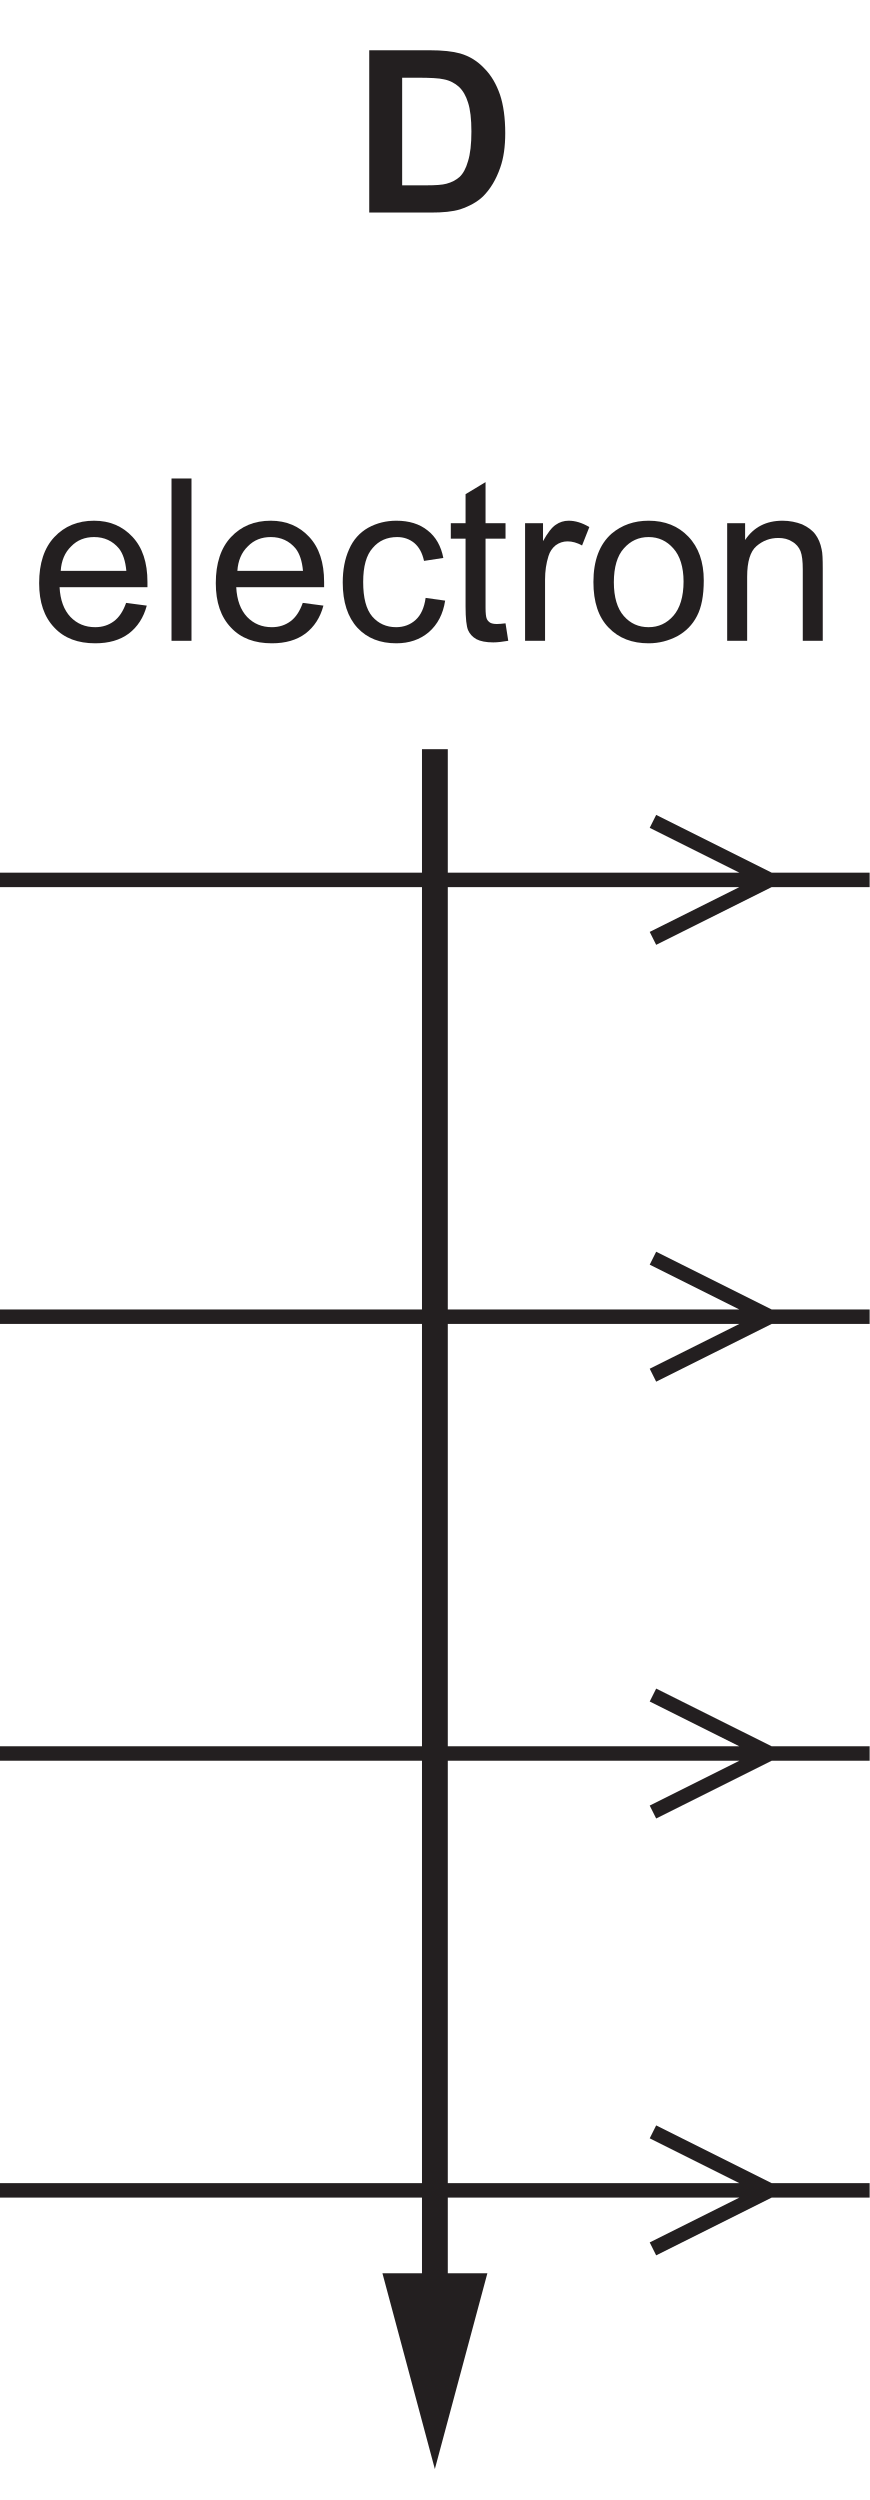
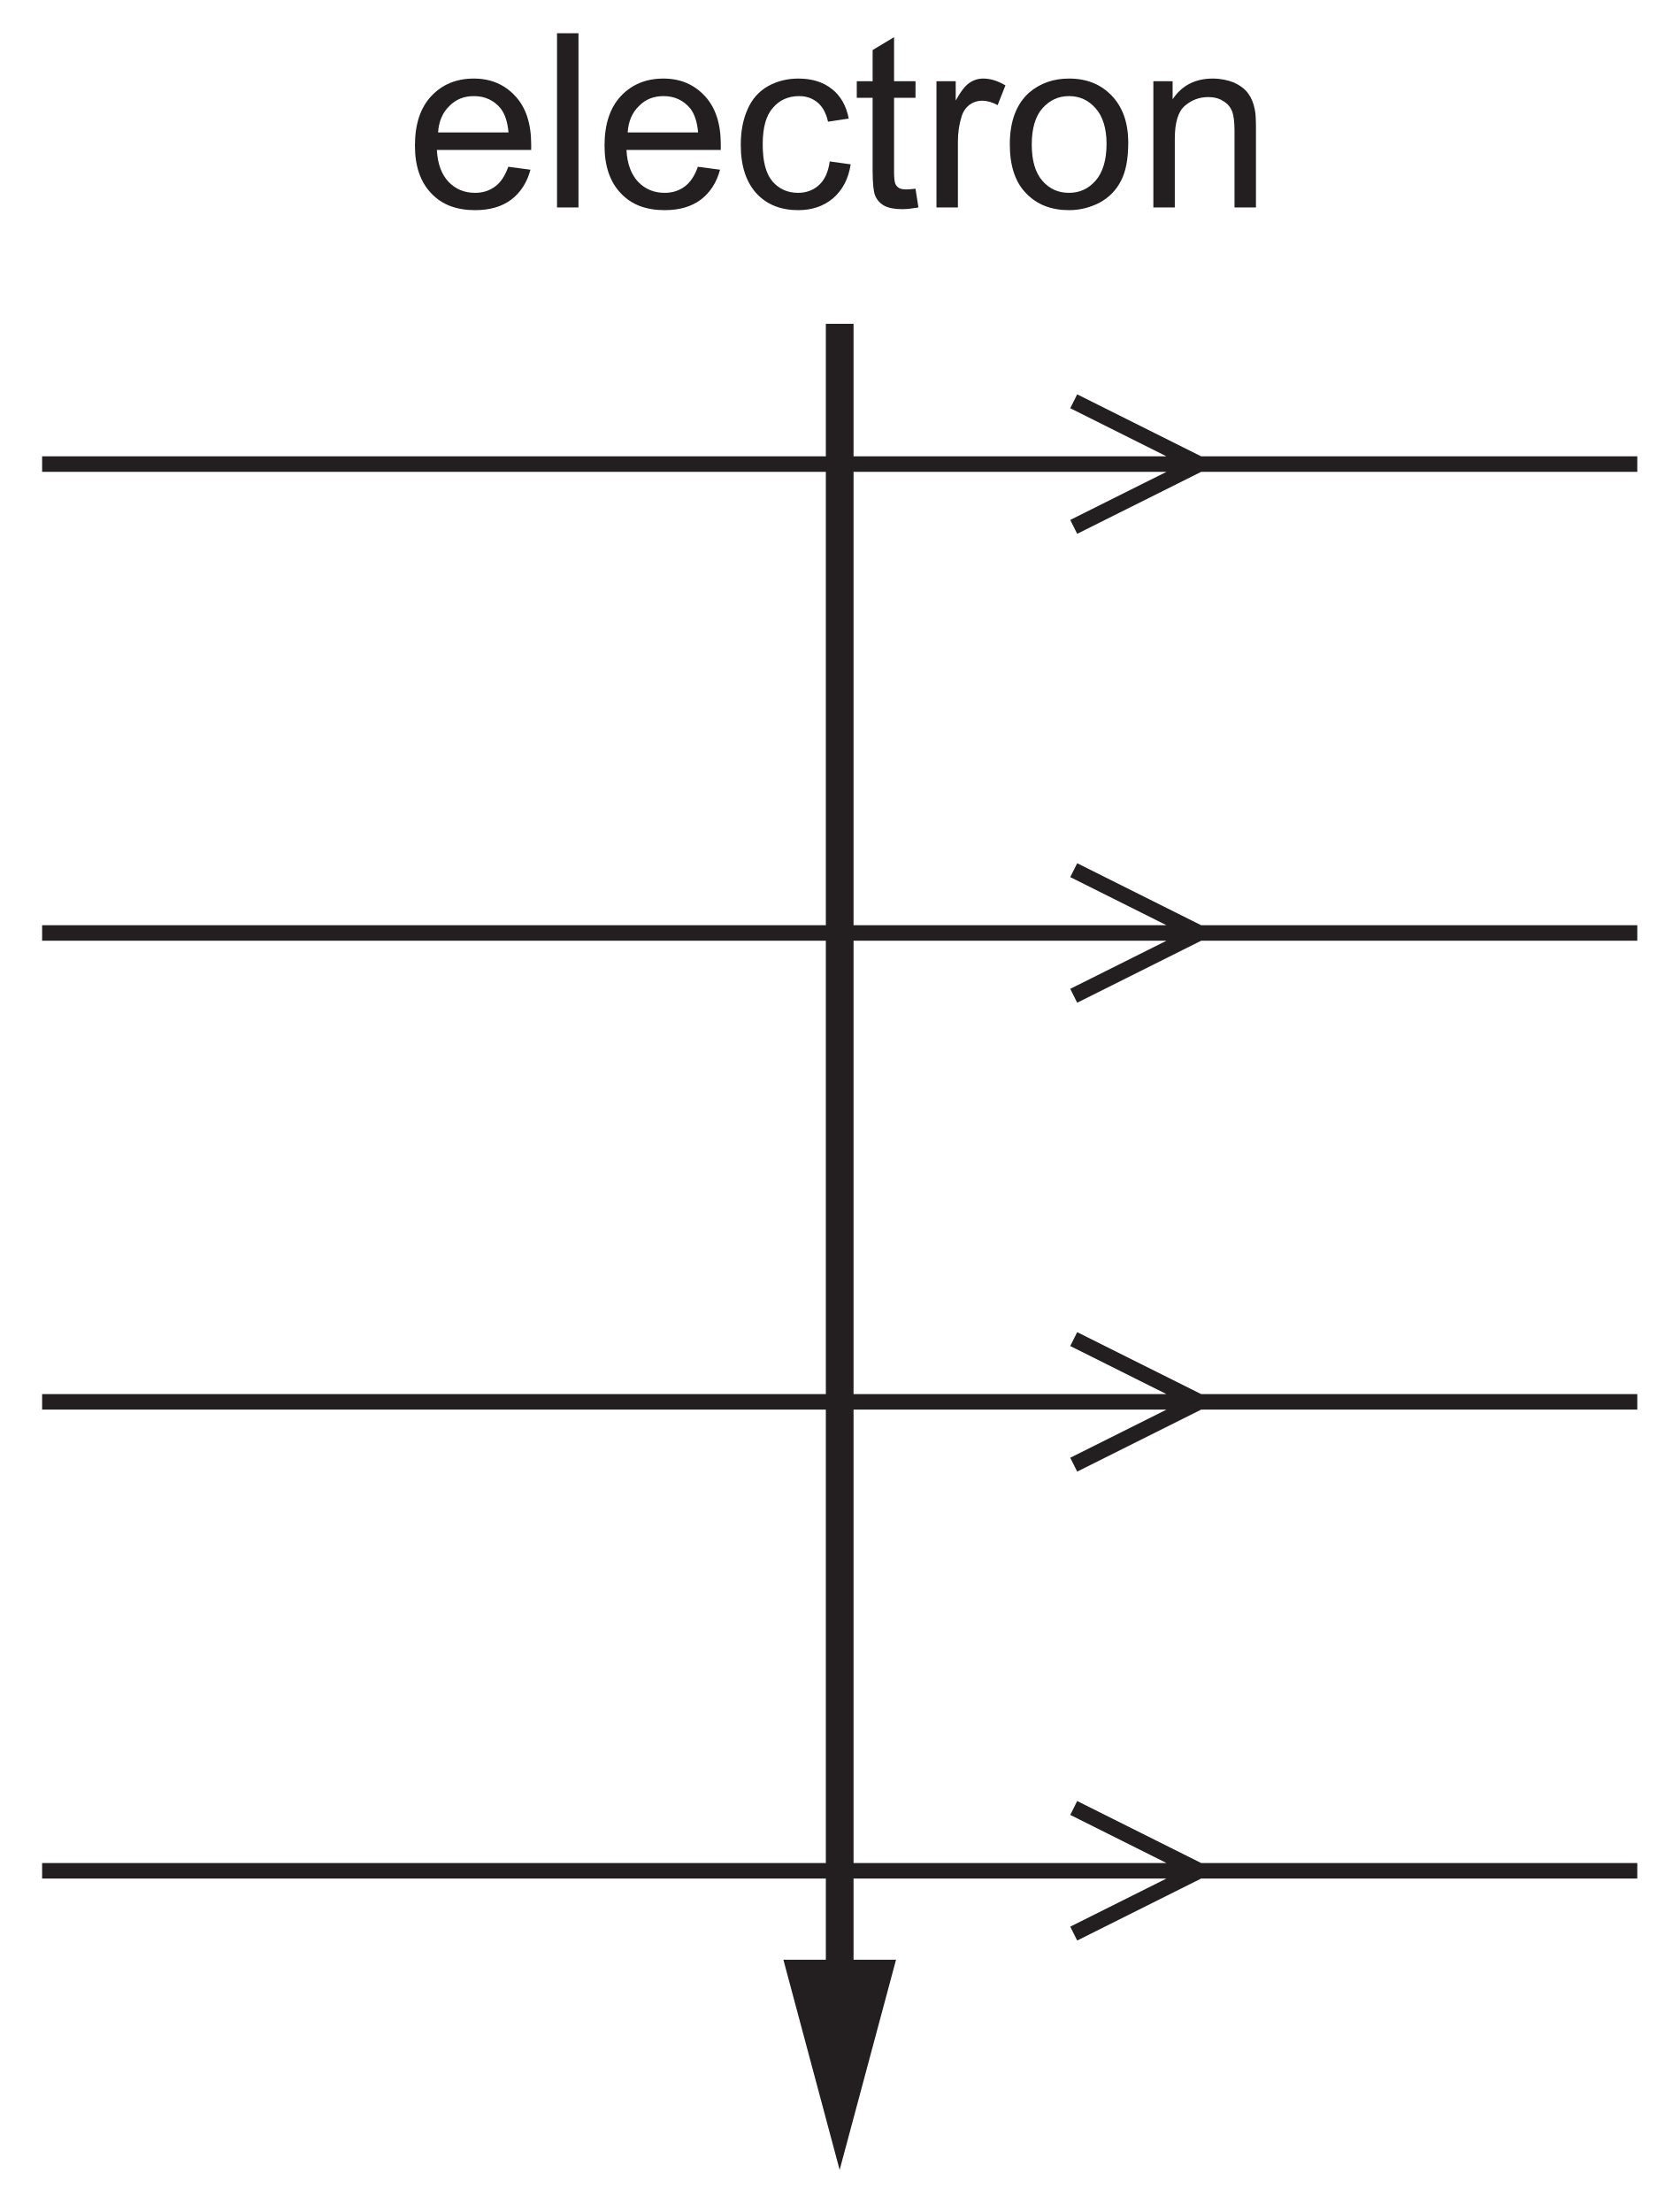
- <svg xmlns="http://www.w3.org/2000/svg" xmlns:xlink="http://www.w3.org/1999/xlink" data-id="0625_2020FM_22_q37_optD" data-width-mm="14.86" data-height-mm="42.72" data-measure="false" data-source="0625/22 FM 2020 p19" version="1.1" width="42.118" height="121.082" viewBox="0 0 42.118 121.082">
+ <svg xmlns="http://www.w3.org/2000/svg" xmlns:xlink="http://www.w3.org/1999/xlink" data-id="0625_2020FM_22_q37_optD" data-width-mm="26.74" data-height-mm="35.21" data-measure="false" data-source="0625/22 FM 2020 p19" version="1.1" width="75.784" height="99.807" viewBox="0 0 75.784 99.807">
  <defs>
    <clipPath id="clip_1">
-       <path transform="matrix(1,0,0,-1,-342.809,584.782)" d="M342.809 463.7H384.928V584.782H342.809Z" />
+       <path transform="matrix(1,0,0,-1,-325.979,563.107)" d="M325.98 463.300H401.764V563.107H325.98Z" />
    </clipPath>
    <clipPath id="clip_2">
-       <path transform="matrix(1,0,0,-1,-342.809,584.782)" d="M0 0H595V842H0Z" />
+       <path transform="matrix(1,0,0,-1,-325.979,563.107)" d="M0 0H595V842H0Z" />
    </clipPath>
    <clipPath id="clip_3">
-       <path transform="matrix(1,0,0,-1,-342.809,584.782)" d="M152.16 465.2H442.992V728.687H152.16Z" />
+       <path transform="matrix(1,0,0,-1,-325.979,563.107)" d="M152.16 465.2H442.992V728.687H152.16Z" />
    </clipPath>
    <clipPath id="clip_4">
-       <path transform="matrix(1,0,0,-1,-342.809,584.782)" d="M152.16 465.2H442.992V728.687H152.16Z" />
+       <path transform="matrix(1,0,0,-1,-325.979,563.107)" d="M152.16 465.2H442.992V728.687H152.16Z" />
    </clipPath>
-     <path id="font_5_5" d="M.072 0H.343C.397 0 .439 .004 .472 .014 .514 .028 .548 .047 .573 .071 .606 .104 .631 .146 .649 .198 .664 .240 .671 .291 .671 .350 .671 .417 .663 .474 .648 .519 .632 .565 .610 .604 .579 .635 .549 .667 .514 .689 .472 .701 .440 .710 .395 .715 .336 .715H.072V0M.282 .594C.340 .594 .380 .592 .400 .587 .427 .582 .449 .570 .467 .554 .485 .537 .498 .514 .507 .485 .517 .455 .522 .412 .522 .357 .522 .301 .517 .258 .507 .226 .498 .194 .485 .171 .470 .157 .454 .143 .435 .133 .412 .127 .394 .122 .365 .120 .325 .120H.217V.594H.282Z" />
-     <path id="font_6_33" d="M.365 .086C.342 .069 .315 .060 .283 .060 .239 .060 .203 .075 .174 .105 .145 .136 .129 .179 .126 .236H.513C.513 .246 .513 .254 .513 .259 .513 .345 .491 .411 .447 .458 .403 .505 .347 .529 .278 .529 .206 .529 .148 .505 .103 .457 .058 .409 .036 .341 .036 .254 .036 .170 .058 .105 .103 .058 .147 .011 .207-.011 .283-.011 .343-.011 .392 .003 .431 .032 .469 .061 .496 .102 .510 .155L.419 .167C.406 .130 .388 .103 .365 .086M.177 .416C.204 .444 .238 .457 .278 .457 .323 .457 .360 .440 .388 .406 .405 .384 .416 .352 .420 .308H.131C.134 .353 .149 .389 .177 .416Z" />
-     <path id="font_6_39" d="M.151 0V.715H.063V0H.151Z" />
-     <path id="font_6_31" d="M.360 .092C.337 .071 .308 .060 .274 .060 .231 .060 .196 .076 .169 .107 .142 .139 .129 .189 .129 .259 .129 .328 .143 .378 .171 .409 .198 .441 .234 .457 .279 .457 .308 .457 .333 .448 .354 .431 .375 .413 .389 .388 .397 .352L.482 .365C.472 .417 .449 .458 .413 .486 .377 .515 .331 .529 .275 .529 .231 .529 .189 .519 .151 .498 .114 .477 .085 .445 .067 .403 .048 .361 .039 .312 .039 .257 .039 .170 .061 .104 .104 .057 .147 .011 .204-.011 .275-.011 .331-.011 .379 .005 .418 .038 .457 .072 .481 .118 .490 .177L.404 .189C.398 .145 .383 .113 .360 .092Z" />
-     <path id="font_6_47" d="M.218 .074C.205 .074 .195 .076 .188 .080 .181 .085 .176 .090 .173 .098 .170 .105 .168 .121 .168 .146V.450H.256V.518H.168V.699L.080 .646V.518H.015V.450H.080V.151C.080 .098 .084 .064 .091 .047 .098 .031 .110 .017 .128 .007 .145-.002 .170-.007 .202-.007 .222-.007 .243-.004 .268 .000L.256 .077C.240 .075 .227 .074 .218 .074Z" />
-     <path id="font_6_45" d="M.152 0V.270C.152 .307 .157 .341 .167 .373 .173 .393 .184 .409 .199 .421 .214 .432 .232 .438 .251 .438 .272 .438 .293 .432 .315 .420L.347 .501C.315 .520 .285 .529 .256 .529 .235 .529 .216 .523 .199 .511 .182 .500 .163 .475 .143 .439V.518H.064V0H.152Z" />
-     <path id="font_6_42" d="M.099 .058C.144 .011 .203-.011 .275-.011 .321-.011 .362 0 .401 .020 .439 .041 .468 .070 .488 .109 .508 .147 .518 .199 .518 .266 .518 .348 .495 .412 .450 .459 .405 .506 .347 .529 .275 .529 .211 .529 .157 .510 .112 .472 .059 .425 .032 .354 .032 .259 .032 .171 .054 .104 .099 .058M.166 .407C.195 .440 .231 .457 .275 .457 .319 .457 .355 .440 .384 .407 .413 .375 .429 .325 .429 .261 .429 .194 .413 .143 .384 .110 .355 .077 .319 .060 .275 .060 .231 .060 .195 .076 .166 .109 .137 .142 .122 .192 .122 .258 .122 .324 .137 .375 .166 .407Z" />
-     <path id="font_6_41" d="M.153 0V.282C.153 .349 .167 .394 .194 .417 .222 .441 .253 .453 .291 .453 .314 .453 .334 .448 .351 .437 .369 .427 .381 .412 .388 .395 .395 .377 .398 .350 .398 .314V0H.486V.319C.486 .358 .485 .388 .481 .403 .476 .429 .467 .450 .454 .468 .441 .486 .421 .501 .395 .513 .369 .523 .340 .529 .309 .529 .237 .529 .182 .501 .144 .444V.518H.065V0H.153Z" />
+     <path id="font_5_33" d="M.365 .086C.342 .069 .315 .060 .283 .060 .239 .060 .203 .075 .174 .105 .145 .136 .129 .179 .126 .236H.513C.513 .246 .513 .254 .513 .259 .513 .345 .491 .411 .447 .458 .403 .505 .347 .529 .278 .529 .206 .529 .148 .505 .103 .457 .058 .409 .036 .341 .036 .254 .036 .170 .058 .105 .103 .058 .147 .011 .207-.011 .283-.011 .343-.011 .392 .003 .431 .032 .469 .061 .496 .102 .510 .155L.419 .167C.406 .130 .388 .103 .365 .086M.177 .416C.204 .444 .238 .457 .278 .457 .323 .457 .360 .440 .388 .406 .405 .384 .416 .352 .420 .308H.131C.134 .353 .149 .389 .177 .416Z" />
+     <path id="font_5_39" d="M.151 0V.715H.063V0H.151Z" />
+     <path id="font_5_31" d="M.360 .092C.337 .071 .308 .060 .274 .060 .231 .060 .196 .076 .169 .107 .142 .139 .129 .189 .129 .259 .129 .328 .143 .378 .171 .409 .198 .441 .234 .457 .279 .457 .308 .457 .333 .448 .354 .431 .375 .413 .389 .388 .397 .352L.482 .365C.472 .417 .449 .458 .413 .486 .377 .515 .331 .529 .275 .529 .231 .529 .189 .519 .151 .498 .114 .477 .085 .445 .067 .403 .048 .361 .039 .312 .039 .257 .039 .170 .061 .104 .104 .057 .147 .011 .204-.011 .275-.011 .331-.011 .379 .005 .418 .038 .457 .072 .481 .118 .490 .177L.404 .189C.398 .145 .383 .113 .360 .092Z" />
+     <path id="font_5_47" d="M.218 .074C.205 .074 .195 .076 .188 .080 .181 .085 .176 .090 .173 .098 .170 .105 .168 .121 .168 .146V.450H.256V.518H.168V.699L.080 .646V.518H.015V.450H.080V.151C.080 .098 .084 .064 .091 .047 .098 .031 .110 .017 .128 .007 .145-.002 .170-.007 .202-.007 .222-.007 .243-.004 .268 .000L.256 .077C.240 .075 .227 .074 .218 .074Z" />
+     <path id="font_5_45" d="M.152 0V.270C.152 .307 .157 .341 .167 .373 .173 .393 .184 .409 .199 .421 .214 .432 .232 .438 .251 .438 .272 .438 .293 .432 .315 .420L.347 .501C.315 .520 .285 .529 .256 .529 .235 .529 .216 .523 .199 .511 .182 .500 .163 .475 .143 .439V.518H.064V0H.152Z" />
+     <path id="font_5_42" d="M.099 .058C.144 .011 .203-.011 .275-.011 .321-.011 .362 0 .401 .020 .439 .041 .468 .070 .488 .109 .508 .147 .518 .199 .518 .266 .518 .348 .495 .412 .450 .459 .405 .506 .347 .529 .275 .529 .211 .529 .157 .510 .112 .472 .059 .425 .032 .354 .032 .259 .032 .171 .054 .104 .099 .058M.166 .407C.195 .440 .231 .457 .275 .457 .319 .457 .355 .440 .384 .407 .413 .375 .429 .325 .429 .261 .429 .194 .413 .143 .384 .110 .355 .077 .319 .060 .275 .060 .231 .060 .195 .076 .166 .109 .137 .142 .122 .192 .122 .258 .122 .324 .137 .375 .166 .407Z" />
+     <path id="font_5_41" d="M.153 0V.282C.153 .349 .167 .394 .194 .417 .222 .441 .253 .453 .291 .453 .314 .453 .334 .448 .351 .437 .369 .427 .381 .412 .388 .395 .395 .377 .398 .350 .398 .314V0H.486V.319C.486 .358 .485 .388 .481 .403 .476 .429 .467 .450 .454 .468 .441 .486 .421 .501 .395 .513 .369 .523 .340 .529 .309 .529 .237 .529 .182 .501 .144 .444V.518H.065V0H.153Z" />
  </defs>
  <g clip-path="url(#clip_1)">
    <g clip-path="url(#clip_2)">
      <g clip-path="url(#clip_3)" />
      <g clip-path="url(#clip_4)" />
-       <path transform="matrix(1,0,0,-1,-342.809,584.782)" stroke-width=".7" stroke-linecap="butt" stroke-miterlimit="10" stroke-linejoin="miter" fill="none" stroke="#231f20" d="M327.88 542.167H399.865M374.433 545.001 380.101 542.167 374.433 539.334M327.88 521.01H399.865M374.433 523.844 380.101 521.01 374.433 518.177M327.88 499.854H399.865M374.433 502.686 380.101 499.854 374.433 497.02M327.88 478.696H399.865M374.433 481.53 380.101 478.696 374.433 475.862" />
-       <use data-text="D" xlink:href="#font_5_5" transform="matrix(10.997,0,0,-10.995,17.091,10.295)" fill="#231f20" />
-       <use data-text="e" xlink:href="#font_6_33" transform="matrix(10.997,0,0,-10.995,1.500,31.036)" fill="#231f20" />
-       <use data-text="l" xlink:href="#font_6_39" transform="matrix(10.997,0,0,-10.995,7.614,31.036)" fill="#231f20" />
-       <use data-text="e" xlink:href="#font_6_33" transform="matrix(10.997,0,0,-10.995,10.056,31.036)" fill="#231f20" />
-       <use data-text="c" xlink:href="#font_6_31" transform="matrix(10.997,0,0,-10.995,16.171,31.036)" fill="#231f20" />
-       <use data-text="t" xlink:href="#font_6_47" transform="matrix(10.997,0,0,-10.995,21.669,31.036)" fill="#231f20" />
-       <use data-text="r" xlink:href="#font_6_45" transform="matrix(10.997,0,0,-10.995,24.727,31.036)" fill="#231f20" />
-       <use data-text="o" xlink:href="#font_6_42" transform="matrix(10.997,0,0,-10.995,28.389,31.036)" fill="#231f20" />
-       <use data-text="n" xlink:href="#font_6_41" transform="matrix(10.997,0,0,-10.995,34.504,31.036)" fill="#231f20" />
-       <path transform="matrix(1,0,0,-1,-342.809,584.782)" stroke-width="1.25" stroke-linecap="butt" stroke-miterlimit="10" stroke-linejoin="miter" fill="none" stroke="#231f20" d="M363.872 548.497V472.949" />
-       <path transform="matrix(1,0,0,-1,-342.809,584.782)" d="M361.331 474.682 363.87 465.2 366.414 474.682H361.331" fill="#231f20" />
+       <path transform="matrix(1,0,0,-1,-325.979,563.107)" stroke-width=".7" stroke-linecap="butt" stroke-miterlimit="10" stroke-linejoin="miter" fill="none" stroke="#231f20" d="M327.88 542.167H399.865M374.433 545.001 380.101 542.167 374.433 539.334M327.88 521.01H399.865M374.433 523.844 380.101 521.01 374.433 518.177M327.88 499.854H399.865M374.433 502.686 380.101 499.854 374.433 497.02M327.88 478.696H399.865M374.433 481.53 380.101 478.696 374.433 475.862" />
+       <use data-text="e" xlink:href="#font_5_33" transform="matrix(10.997,0,0,-10.995,18.329,9.361)" fill="#231f20" />
+       <use data-text="l" xlink:href="#font_5_39" transform="matrix(10.997,0,0,-10.995,24.444,9.361)" fill="#231f20" />
+       <use data-text="e" xlink:href="#font_5_33" transform="matrix(10.997,0,0,-10.995,26.885,9.361)" fill="#231f20" />
+       <use data-text="c" xlink:href="#font_5_31" transform="matrix(10.997,0,0,-10.995,33.000,9.361)" fill="#231f20" />
+       <use data-text="t" xlink:href="#font_5_47" transform="matrix(10.997,0,0,-10.995,38.499,9.361)" fill="#231f20" />
+       <use data-text="r" xlink:href="#font_5_45" transform="matrix(10.997,0,0,-10.995,41.556,9.361)" fill="#231f20" />
+       <use data-text="o" xlink:href="#font_5_42" transform="matrix(10.997,0,0,-10.995,45.218,9.361)" fill="#231f20" />
+       <use data-text="n" xlink:href="#font_5_41" transform="matrix(10.997,0,0,-10.995,51.333,9.361)" fill="#231f20" />
+       <path transform="matrix(1,0,0,-1,-325.979,563.107)" stroke-width="1.25" stroke-linecap="butt" stroke-miterlimit="10" stroke-linejoin="miter" fill="none" stroke="#231f20" d="M363.872 548.497V472.949" />
+       <path transform="matrix(1,0,0,-1,-325.979,563.107)" d="M361.331 474.682 363.87 465.2 366.414 474.682H361.331" fill="#231f20" />
    </g>
  </g>
</svg>
